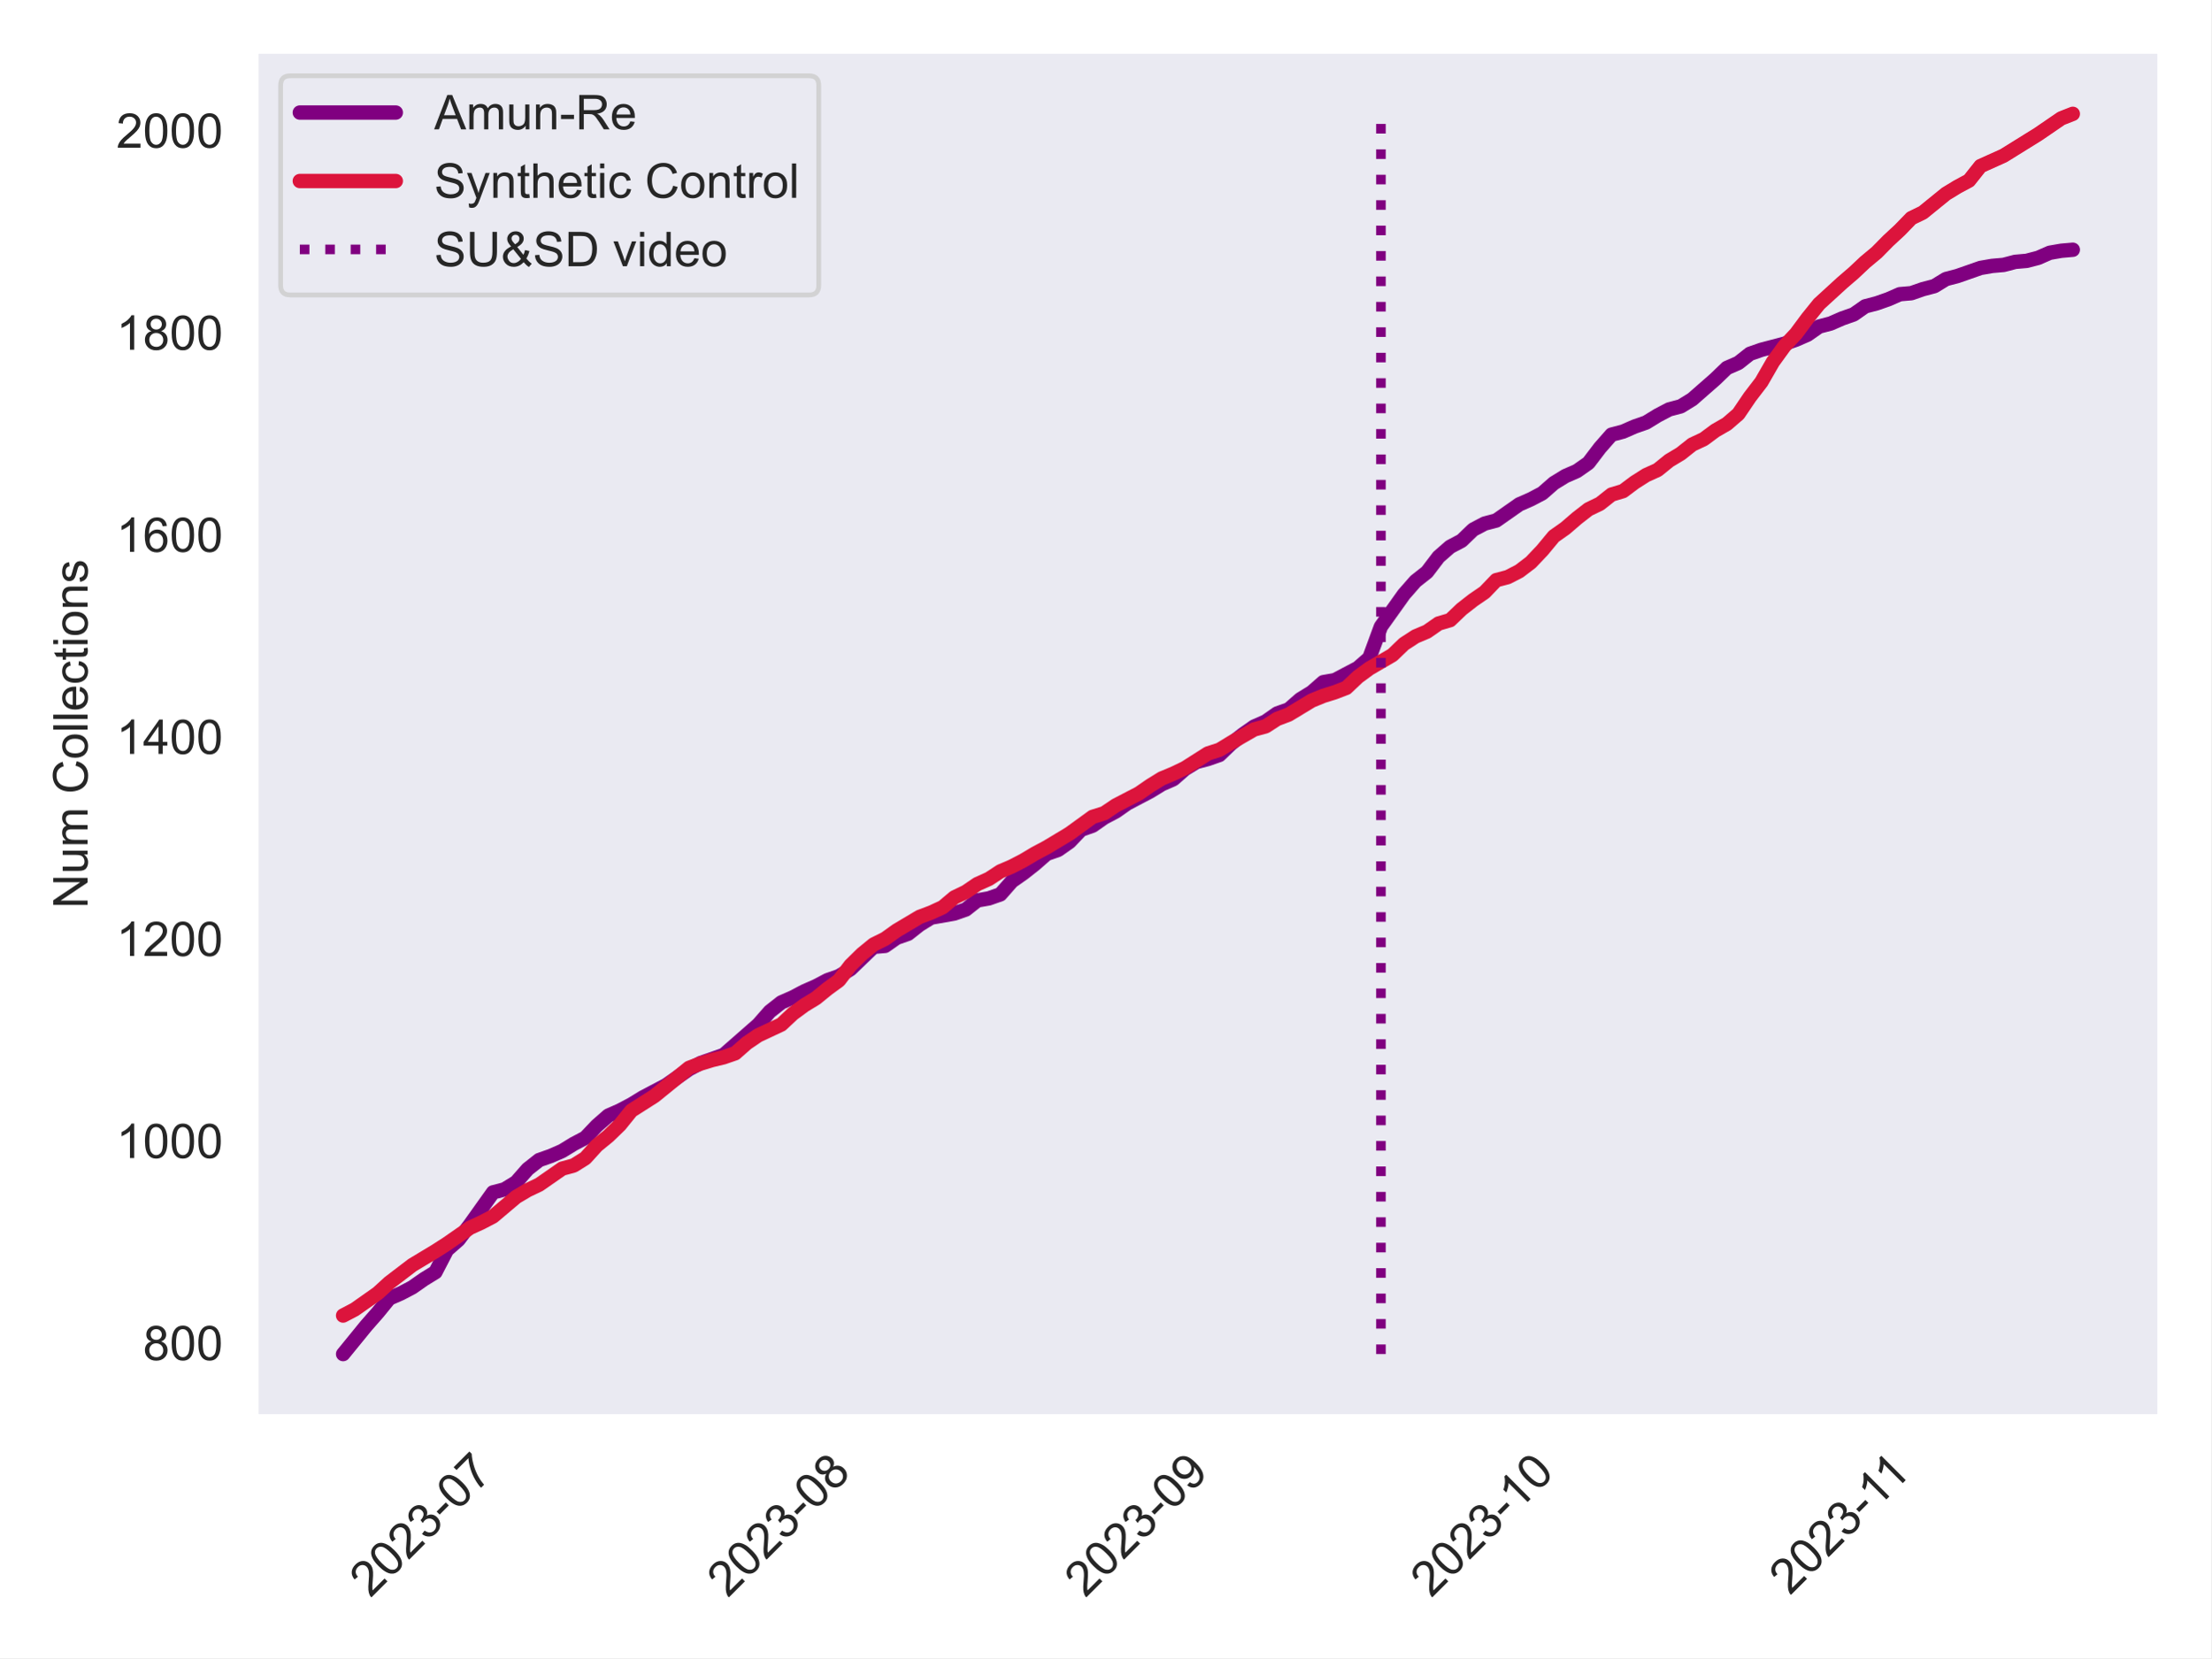
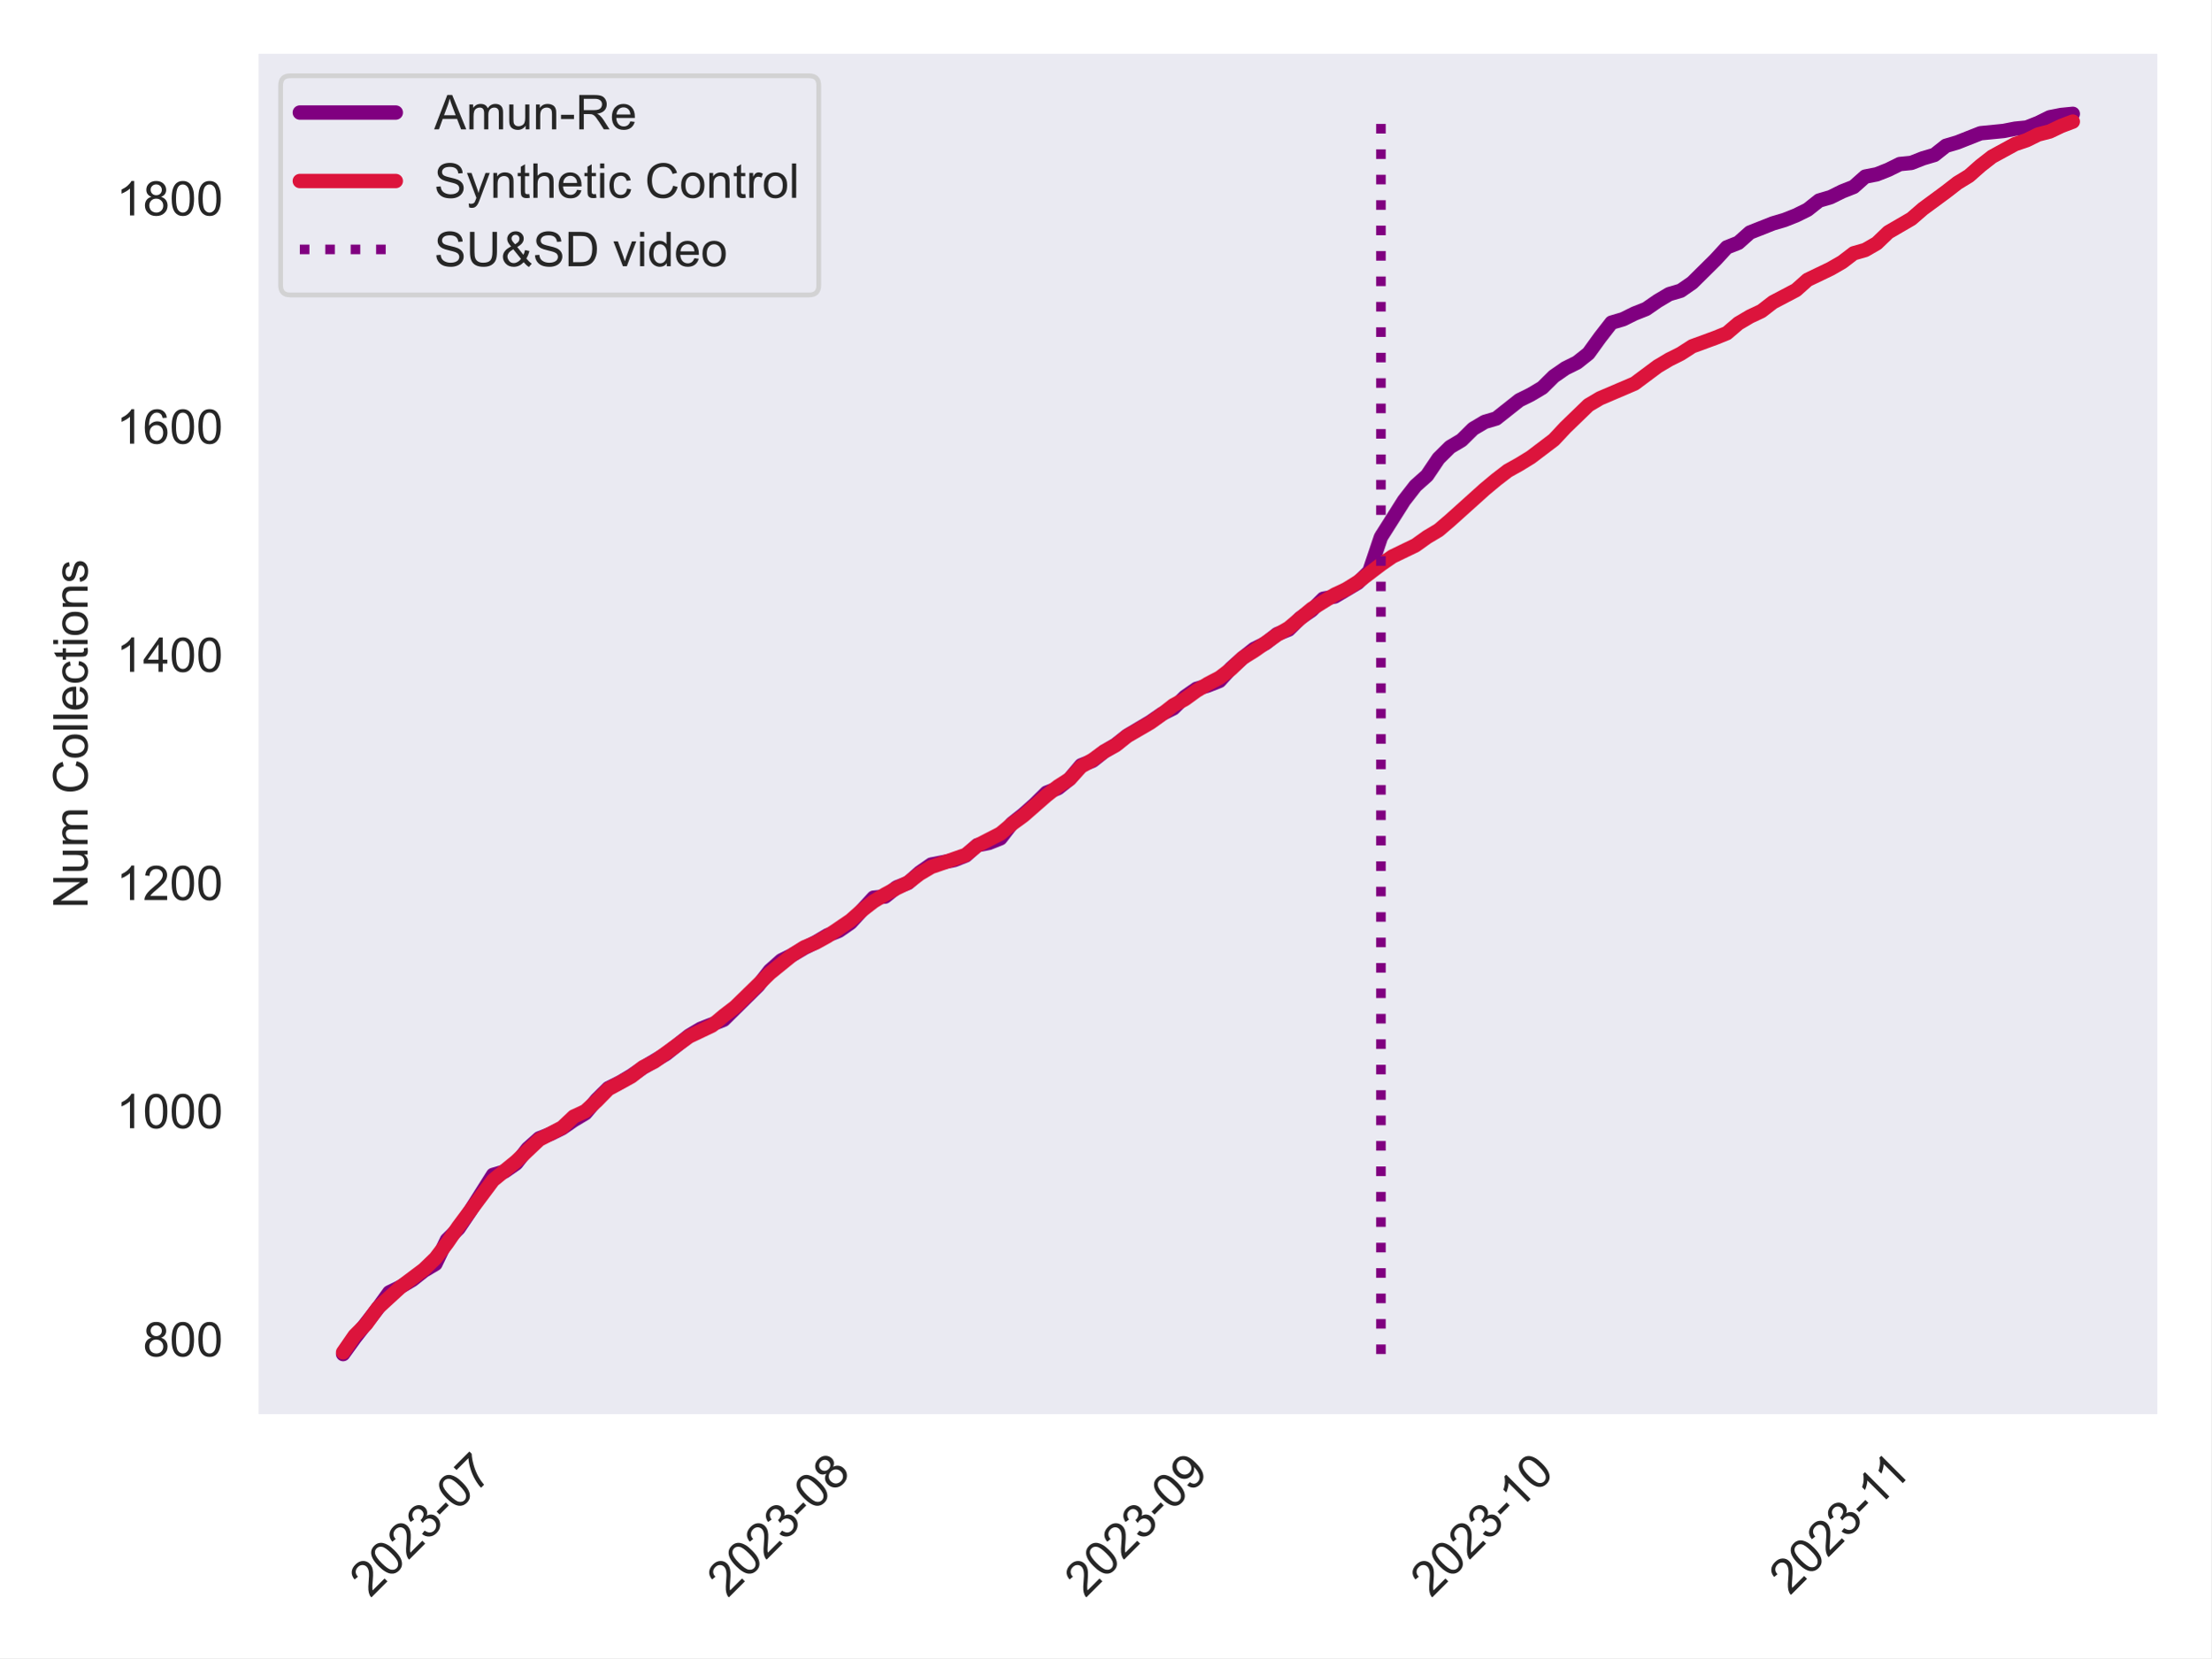
<svg xmlns="http://www.w3.org/2000/svg" xmlns:xlink="http://www.w3.org/1999/xlink" width="460.8pt" height="345.6pt" viewBox="0 0 460.8 345.6" version="1.1">
  <defs>
    <style type="text/css">*{stroke-linejoin: round; stroke-linecap: butt}</style>
  </defs>
  <g id="figure_1">
    <g id="patch_1">
      <path d="M 0 345.6  L 460.8 345.6  L 460.8 0  L 0 0  z " style="fill: #ffffff" />
    </g>
    <g id="axes_1">
      <g id="patch_2">
        <path d="M 53.48 295.153  L 450 295.153  L 450 10.8  L 53.48 10.8  z " style="fill: #eaeaf2" />
      </g>
      <g id="matplotlib.axis_1">
        <g id="xtick_1">
          <g id="text_1">
            <g style="fill: #262626" transform="translate(77.17993 333.1617) rotate(-45) scale(0.1 -0.1)">
              <defs>
                <path id="ArialMT-32" d="M 3222 541  L 3222 0  L 194 0  Q 188 203 259 391  Q 375 700 629 1000  Q 884 1300 1366 1694  Q 2113 2306 2375 2664  Q 2638 3022 2638 3341  Q 2638 3675 2398 3904  Q 2159 4134 1775 4134  Q 1369 4134 1125 3890  Q 881 3647 878 3216  L 300 3275  Q 359 3922 746 4261  Q 1134 4600 1788 4600  Q 2447 4600 2831 4234  Q 3216 3869 3216 3328  Q 3216 3053 3103 2787  Q 2991 2522 2730 2228  Q 2469 1934 1863 1422  Q 1356 997 1212 845  Q 1069 694 975 541  L 3222 541  z " transform="scale(0.015625)" />
                <path id="ArialMT-30" d="M 266 2259  Q 266 3072 433 3567  Q 600 4063 929 4331  Q 1259 4600 1759 4600  Q 2128 4600 2406 4451  Q 2684 4303 2865 4023  Q 3047 3744 3150 3342  Q 3253 2941 3253 2259  Q 3253 1453 3087 958  Q 2922 463 2592 192  Q 2263 -78 1759 -78  Q 1097 -78 719 397  Q 266 969 266 2259  z M 844 2259  Q 844 1131 1108 757  Q 1372 384 1759 384  Q 2147 384 2411 759  Q 2675 1134 2675 2259  Q 2675 3391 2411 3762  Q 2147 4134 1753 4134  Q 1366 4134 1134 3806  Q 844 3388 844 2259  z " transform="scale(0.015625)" />
                <path id="ArialMT-33" d="M 269 1209  L 831 1284  Q 928 806 1161 595  Q 1394 384 1728 384  Q 2125 384 2398 659  Q 2672 934 2672 1341  Q 2672 1728 2419 1979  Q 2166 2231 1775 2231  Q 1616 2231 1378 2169  L 1441 2663  Q 1497 2656 1531 2656  Q 1891 2656 2178 2843  Q 2466 3031 2466 3422  Q 2466 3731 2256 3934  Q 2047 4138 1716 4138  Q 1388 4138 1169 3931  Q 950 3725 888 3313  L 325 3413  Q 428 3978 793 4289  Q 1159 4600 1703 4600  Q 2078 4600 2393 4439  Q 2709 4278 2876 4000  Q 3044 3722 3044 3409  Q 3044 3113 2884 2869  Q 2725 2625 2413 2481  Q 2819 2388 3044 2092  Q 3269 1797 3269 1353  Q 3269 753 2831 336  Q 2394 -81 1725 -81  Q 1122 -81 723 278  Q 325 638 269 1209  z " transform="scale(0.015625)" />
                <path id="ArialMT-2d" d="M 203 1375  L 203 1941  L 1931 1941  L 1931 1375  L 203 1375  z " transform="scale(0.015625)" />
                <path id="ArialMT-37" d="M 303 3981  L 303 4522  L 3269 4522  L 3269 4084  Q 2831 3619 2401 2847  Q 1972 2075 1738 1259  Q 1569 684 1522 0  L 944 0  Q 953 541 1156 1306  Q 1359 2072 1739 2783  Q 2119 3494 2547 3981  L 303 3981  z " transform="scale(0.015625)" />
              </defs>
              <use xlink:href="#ArialMT-32" />
              <use xlink:href="#ArialMT-30" x="55.615" />
              <use xlink:href="#ArialMT-32" x="111.23" />
              <use xlink:href="#ArialMT-33" x="166.846" />
              <use xlink:href="#ArialMT-2d" x="222.461" />
              <use xlink:href="#ArialMT-30" x="255.762" />
              <use xlink:href="#ArialMT-37" x="311.377" />
            </g>
          </g>
        </g>
        <g id="xtick_2">
          <g id="text_2">
            <g style="fill: #262626" transform="translate(151.6776 333.1617) rotate(-45) scale(0.1 -0.1)">
              <defs>
                <path id="ArialMT-38" d="M 1131 2484  Q 781 2613 612 2850  Q 444 3088 444 3419  Q 444 3919 803 4259  Q 1163 4600 1759 4600  Q 2359 4600 2725 4251  Q 3091 3903 3091 3403  Q 3091 3084 2923 2848  Q 2756 2613 2416 2484  Q 2838 2347 3058 2040  Q 3278 1734 3278 1309  Q 3278 722 2862 322  Q 2447 -78 1769 -78  Q 1091 -78 675 323  Q 259 725 259 1325  Q 259 1772 486 2073  Q 713 2375 1131 2484  z M 1019 3438  Q 1019 3113 1228 2906  Q 1438 2700 1772 2700  Q 2097 2700 2305 2904  Q 2513 3109 2513 3406  Q 2513 3716 2298 3927  Q 2084 4138 1766 4138  Q 1444 4138 1231 3931  Q 1019 3725 1019 3438  z M 838 1322  Q 838 1081 952 856  Q 1066 631 1291 507  Q 1516 384 1775 384  Q 2178 384 2440 643  Q 2703 903 2703 1303  Q 2703 1709 2433 1975  Q 2163 2241 1756 2241  Q 1359 2241 1098 1978  Q 838 1716 838 1322  z " transform="scale(0.015625)" />
              </defs>
              <use xlink:href="#ArialMT-32" />
              <use xlink:href="#ArialMT-30" x="55.615" />
              <use xlink:href="#ArialMT-32" x="111.23" />
              <use xlink:href="#ArialMT-33" x="166.846" />
              <use xlink:href="#ArialMT-2d" x="222.461" />
              <use xlink:href="#ArialMT-30" x="255.762" />
              <use xlink:href="#ArialMT-38" x="311.377" />
            </g>
          </g>
        </g>
        <g id="xtick_3">
          <g id="text_3">
            <g style="fill: #262626" transform="translate(226.1753 333.1617) rotate(-45) scale(0.1 -0.1)">
              <defs>
                <path id="ArialMT-39" d="M 350 1059  L 891 1109  Q 959 728 1153 556  Q 1347 384 1650 384  Q 1909 384 2104 503  Q 2300 622 2425 820  Q 2550 1019 2634 1356  Q 2719 1694 2719 2044  Q 2719 2081 2716 2156  Q 2547 1888 2255 1720  Q 1963 1553 1622 1553  Q 1053 1553 659 1965  Q 266 2378 266 3053  Q 266 3750 677 4175  Q 1088 4600 1706 4600  Q 2153 4600 2523 4359  Q 2894 4119 3086 3673  Q 3278 3228 3278 2384  Q 3278 1506 3087 986  Q 2897 466 2520 194  Q 2144 -78 1638 -78  Q 1100 -78 759 220  Q 419 519 350 1059  z M 2653 3081  Q 2653 3566 2395 3850  Q 2138 4134 1775 4134  Q 1400 4134 1122 3828  Q 844 3522 844 3034  Q 844 2597 1108 2323  Q 1372 2050 1759 2050  Q 2150 2050 2401 2323  Q 2653 2597 2653 3081  z " transform="scale(0.015625)" />
              </defs>
              <use xlink:href="#ArialMT-32" />
              <use xlink:href="#ArialMT-30" x="55.615" />
              <use xlink:href="#ArialMT-32" x="111.23" />
              <use xlink:href="#ArialMT-33" x="166.846" />
              <use xlink:href="#ArialMT-2d" x="222.461" />
              <use xlink:href="#ArialMT-30" x="255.762" />
              <use xlink:href="#ArialMT-39" x="311.377" />
            </g>
          </g>
        </g>
        <g id="xtick_4">
          <g id="text_4">
            <g style="fill: #262626" transform="translate(298.2699 333.1617) rotate(-45) scale(0.1 -0.1)">
              <defs>
                <path id="ArialMT-31" d="M 2384 0  L 1822 0  L 1822 3584  Q 1619 3391 1289 3197  Q 959 3003 697 2906  L 697 3450  Q 1169 3672 1522 3987  Q 1875 4303 2022 4600  L 2384 4600  L 2384 0  z " transform="scale(0.015625)" />
              </defs>
              <use xlink:href="#ArialMT-32" />
              <use xlink:href="#ArialMT-30" x="55.615" />
              <use xlink:href="#ArialMT-32" x="111.23" />
              <use xlink:href="#ArialMT-33" x="166.846" />
              <use xlink:href="#ArialMT-2d" x="222.461" />
              <use xlink:href="#ArialMT-31" x="255.762" />
              <use xlink:href="#ArialMT-30" x="311.377" />
            </g>
          </g>
        </g>
        <g id="xtick_5">
          <g id="text_5">
            <g style="fill: #262626" transform="translate(373.0283 332.6402) rotate(-45) scale(0.1 -0.1)">
              <use xlink:href="#ArialMT-32" />
              <use xlink:href="#ArialMT-30" x="55.615" />
              <use xlink:href="#ArialMT-32" x="111.23" />
              <use xlink:href="#ArialMT-33" x="166.846" />
              <use xlink:href="#ArialMT-2d" x="222.461" />
              <use xlink:href="#ArialMT-31" x="255.762" />
              <use xlink:href="#ArialMT-31" x="304.002" />
            </g>
          </g>
        </g>
      </g>
      <g id="matplotlib.axis_2">
        <g id="ytick_1">
          <g id="text_6">
-             <g style="fill: #262626" transform="translate(29.79719 283.4901) scale(0.1 -0.1)">
+             <g style="fill: #262626" transform="translate(29.79719 282.7151) scale(0.1 -0.1)">
              <use xlink:href="#ArialMT-38" />
              <use xlink:href="#ArialMT-30" x="55.615" />
              <use xlink:href="#ArialMT-30" x="111.23" />
            </g>
          </g>
        </g>
        <g id="ytick_2">
          <g id="text_7">
-             <g style="fill: #262626" transform="translate(24.23625 241.3715) scale(0.1 -0.1)">
+             <g style="fill: #262626" transform="translate(24.23625 235.1525) scale(0.1 -0.1)">
              <use xlink:href="#ArialMT-31" />
              <use xlink:href="#ArialMT-30" x="55.615" />
              <use xlink:href="#ArialMT-30" x="111.23" />
              <use xlink:href="#ArialMT-30" x="166.846" />
            </g>
          </g>
        </g>
        <g id="ytick_3">
          <g id="text_8">
-             <g style="fill: #262626" transform="translate(24.23625 199.2529) scale(0.1 -0.1)">
+             <g style="fill: #262626" transform="translate(24.23625 187.5899) scale(0.1 -0.1)">
              <use xlink:href="#ArialMT-31" />
              <use xlink:href="#ArialMT-32" x="55.615" />
              <use xlink:href="#ArialMT-30" x="111.23" />
              <use xlink:href="#ArialMT-30" x="166.846" />
            </g>
          </g>
        </g>
        <g id="ytick_4">
          <g id="text_9">
-             <g style="fill: #262626" transform="translate(24.23625 157.1343) scale(0.1 -0.1)">
+             <g style="fill: #262626" transform="translate(24.23625 140.0274) scale(0.1 -0.1)">
              <defs>
                <path id="ArialMT-34" d="M 2069 0  L 2069 1097  L 81 1097  L 81 1613  L 2172 4581  L 2631 4581  L 2631 1613  L 3250 1613  L 3250 1097  L 2631 1097  L 2631 0  L 2069 0  z M 2069 1613  L 2069 3678  L 634 1613  L 2069 1613  z " transform="scale(0.015625)" />
              </defs>
              <use xlink:href="#ArialMT-31" />
              <use xlink:href="#ArialMT-34" x="55.615" />
              <use xlink:href="#ArialMT-30" x="111.23" />
              <use xlink:href="#ArialMT-30" x="166.846" />
            </g>
          </g>
        </g>
        <g id="ytick_5">
          <g id="text_10">
-             <g style="fill: #262626" transform="translate(24.23625 115.0156) scale(0.1 -0.1)">
+             <g style="fill: #262626" transform="translate(24.23625 92.46477) scale(0.1 -0.1)">
              <defs>
                <path id="ArialMT-36" d="M 3184 3459  L 2625 3416  Q 2550 3747 2413 3897  Q 2184 4138 1850 4138  Q 1581 4138 1378 3988  Q 1113 3794 959 3422  Q 806 3050 800 2363  Q 1003 2672 1297 2822  Q 1591 2972 1913 2972  Q 2475 2972 2870 2558  Q 3266 2144 3266 1488  Q 3266 1056 3080 686  Q 2894 316 2569 119  Q 2244 -78 1831 -78  Q 1128 -78 684 439  Q 241 956 241 2144  Q 241 3472 731 4075  Q 1159 4600 1884 4600  Q 2425 4600 2770 4297  Q 3116 3994 3184 3459  z M 888 1484  Q 888 1194 1011 928  Q 1134 663 1356 523  Q 1578 384 1822 384  Q 2178 384 2434 671  Q 2691 959 2691 1453  Q 2691 1928 2437 2201  Q 2184 2475 1800 2475  Q 1419 2475 1153 2201  Q 888 1928 888 1484  z " transform="scale(0.015625)" />
              </defs>
              <use xlink:href="#ArialMT-31" />
              <use xlink:href="#ArialMT-36" x="55.615" />
              <use xlink:href="#ArialMT-30" x="111.23" />
              <use xlink:href="#ArialMT-30" x="166.846" />
            </g>
          </g>
        </g>
        <g id="ytick_6">
          <g id="text_11">
-             <g style="fill: #262626" transform="translate(24.23625 72.89702) scale(0.1 -0.1)">
+             <g style="fill: #262626" transform="translate(24.23625 44.90219) scale(0.1 -0.1)">
              <use xlink:href="#ArialMT-31" />
              <use xlink:href="#ArialMT-38" x="55.615" />
              <use xlink:href="#ArialMT-30" x="111.23" />
              <use xlink:href="#ArialMT-30" x="166.846" />
            </g>
          </g>
        </g>
-         <g id="ytick_7">
-           <g id="text_12">
-             <g style="fill: #262626" transform="translate(24.23625 30.77839) scale(0.1 -0.1)">
-               <use xlink:href="#ArialMT-32" />
-               <use xlink:href="#ArialMT-30" x="55.615" />
-               <use xlink:href="#ArialMT-30" x="111.23" />
-               <use xlink:href="#ArialMT-30" x="166.846" />
-             </g>
-           </g>
-         </g>
-         <g id="text_13">
+         <g id="text_12">
          <g style="fill: #262626" transform="translate(18.24875 189.3764) rotate(-90) scale(0.1 -0.1)">
            <defs>
              <path id="ArialMT-4e" d="M 488 0  L 488 4581  L 1109 4581  L 3516 984  L 3516 4581  L 4097 4581  L 4097 0  L 3475 0  L 1069 3600  L 1069 0  L 488 0  z " transform="scale(0.015625)" />
              <path id="ArialMT-75" d="M 2597 0  L 2597 488  Q 2209 -75 1544 -75  Q 1250 -75 995 37  Q 741 150 617 320  Q 494 491 444 738  Q 409 903 409 1263  L 409 3319  L 972 3319  L 972 1478  Q 972 1038 1006 884  Q 1059 663 1231 536  Q 1403 409 1656 409  Q 1909 409 2131 539  Q 2353 669 2445 892  Q 2538 1116 2538 1541  L 2538 3319  L 3100 3319  L 3100 0  L 2597 0  z " transform="scale(0.015625)" />
              <path id="ArialMT-6d" d="M 422 0  L 422 3319  L 925 3319  L 925 2853  Q 1081 3097 1340 3245  Q 1600 3394 1931 3394  Q 2300 3394 2536 3241  Q 2772 3088 2869 2813  Q 3263 3394 3894 3394  Q 4388 3394 4653 3120  Q 4919 2847 4919 2278  L 4919 0  L 4359 0  L 4359 2091  Q 4359 2428 4304 2576  Q 4250 2725 4106 2815  Q 3963 2906 3769 2906  Q 3419 2906 3187 2673  Q 2956 2441 2956 1928  L 2956 0  L 2394 0  L 2394 2156  Q 2394 2531 2256 2718  Q 2119 2906 1806 2906  Q 1569 2906 1367 2781  Q 1166 2656 1075 2415  Q 984 2175 984 1722  L 984 0  L 422 0  z " transform="scale(0.015625)" />
              <path id="ArialMT-20" transform="scale(0.015625)" />
              <path id="ArialMT-43" d="M 3763 1606  L 4369 1453  Q 4178 706 3683 314  Q 3188 -78 2472 -78  Q 1731 -78 1267 223  Q 803 525 561 1097  Q 319 1669 319 2325  Q 319 3041 592 3573  Q 866 4106 1370 4382  Q 1875 4659 2481 4659  Q 3169 4659 3637 4309  Q 4106 3959 4291 3325  L 3694 3184  Q 3534 3684 3231 3912  Q 2928 4141 2469 4141  Q 1941 4141 1586 3887  Q 1231 3634 1087 3207  Q 944 2781 944 2328  Q 944 1744 1114 1308  Q 1284 872 1643 656  Q 2003 441 2422 441  Q 2931 441 3284 734  Q 3638 1028 3763 1606  z " transform="scale(0.015625)" />
              <path id="ArialMT-6f" d="M 213 1659  Q 213 2581 725 3025  Q 1153 3394 1769 3394  Q 2453 3394 2887 2945  Q 3322 2497 3322 1706  Q 3322 1066 3130 698  Q 2938 331 2570 128  Q 2203 -75 1769 -75  Q 1072 -75 642 372  Q 213 819 213 1659  z M 791 1659  Q 791 1022 1069 705  Q 1347 388 1769 388  Q 2188 388 2466 706  Q 2744 1025 2744 1678  Q 2744 2294 2464 2611  Q 2184 2928 1769 2928  Q 1347 2928 1069 2612  Q 791 2297 791 1659  z " transform="scale(0.015625)" />
              <path id="ArialMT-6c" d="M 409 0  L 409 4581  L 972 4581  L 972 0  L 409 0  z " transform="scale(0.015625)" />
              <path id="ArialMT-65" d="M 2694 1069  L 3275 997  Q 3138 488 2766 206  Q 2394 -75 1816 -75  Q 1088 -75 661 373  Q 234 822 234 1631  Q 234 2469 665 2931  Q 1097 3394 1784 3394  Q 2450 3394 2872 2941  Q 3294 2488 3294 1666  Q 3294 1616 3291 1516  L 816 1516  Q 847 969 1125 678  Q 1403 388 1819 388  Q 2128 388 2347 550  Q 2566 713 2694 1069  z M 847 1978  L 2700 1978  Q 2663 2397 2488 2606  Q 2219 2931 1791 2931  Q 1403 2931 1139 2672  Q 875 2413 847 1978  z " transform="scale(0.015625)" />
              <path id="ArialMT-63" d="M 2588 1216  L 3141 1144  Q 3050 572 2676 248  Q 2303 -75 1759 -75  Q 1078 -75 664 370  Q 250 816 250 1647  Q 250 2184 428 2587  Q 606 2991 970 3192  Q 1334 3394 1763 3394  Q 2303 3394 2647 3120  Q 2991 2847 3088 2344  L 2541 2259  Q 2463 2594 2264 2762  Q 2066 2931 1784 2931  Q 1359 2931 1093 2626  Q 828 2322 828 1663  Q 828 994 1084 691  Q 1341 388 1753 388  Q 2084 388 2306 591  Q 2528 794 2588 1216  z " transform="scale(0.015625)" />
              <path id="ArialMT-74" d="M 1650 503  L 1731 6  Q 1494 -44 1306 -44  Q 1000 -44 831 53  Q 663 150 594 308  Q 525 466 525 972  L 525 2881  L 113 2881  L 113 3319  L 525 3319  L 525 4141  L 1084 4478  L 1084 3319  L 1650 3319  L 1650 2881  L 1084 2881  L 1084 941  Q 1084 700 1114 631  Q 1144 563 1211 522  Q 1278 481 1403 481  Q 1497 481 1650 503  z " transform="scale(0.015625)" />
              <path id="ArialMT-69" d="M 425 3934  L 425 4581  L 988 4581  L 988 3934  L 425 3934  z M 425 0  L 425 3319  L 988 3319  L 988 0  L 425 0  z " transform="scale(0.015625)" />
              <path id="ArialMT-6e" d="M 422 0  L 422 3319  L 928 3319  L 928 2847  Q 1294 3394 1984 3394  Q 2284 3394 2536 3286  Q 2788 3178 2913 3003  Q 3038 2828 3088 2588  Q 3119 2431 3119 2041  L 3119 0  L 2556 0  L 2556 2019  Q 2556 2363 2490 2533  Q 2425 2703 2258 2804  Q 2091 2906 1866 2906  Q 1506 2906 1245 2678  Q 984 2450 984 1813  L 984 0  L 422 0  z " transform="scale(0.015625)" />
              <path id="ArialMT-73" d="M 197 991  L 753 1078  Q 800 744 1014 566  Q 1228 388 1613 388  Q 2000 388 2187 545  Q 2375 703 2375 916  Q 2375 1106 2209 1216  Q 2094 1291 1634 1406  Q 1016 1563 777 1677  Q 538 1791 414 1992  Q 291 2194 291 2438  Q 291 2659 392 2848  Q 494 3038 669 3163  Q 800 3259 1026 3326  Q 1253 3394 1513 3394  Q 1903 3394 2198 3281  Q 2494 3169 2634 2976  Q 2775 2784 2828 2463  L 2278 2388  Q 2241 2644 2061 2787  Q 1881 2931 1553 2931  Q 1166 2931 1000 2803  Q 834 2675 834 2503  Q 834 2394 903 2306  Q 972 2216 1119 2156  Q 1203 2125 1616 2013  Q 2213 1853 2448 1751  Q 2684 1650 2818 1456  Q 2953 1263 2953 975  Q 2953 694 2789 445  Q 2625 197 2315 61  Q 2006 -75 1616 -75  Q 969 -75 630 194  Q 291 463 197 991  z " transform="scale(0.015625)" />
            </defs>
            <use xlink:href="#ArialMT-4e" />
            <use xlink:href="#ArialMT-75" x="72.217" />
            <use xlink:href="#ArialMT-6d" x="127.832" />
            <use xlink:href="#ArialMT-20" x="211.133" />
            <use xlink:href="#ArialMT-43" x="238.916" />
            <use xlink:href="#ArialMT-6f" x="311.133" />
            <use xlink:href="#ArialMT-6c" x="366.748" />
            <use xlink:href="#ArialMT-6c" x="388.965" />
            <use xlink:href="#ArialMT-65" x="411.182" />
            <use xlink:href="#ArialMT-63" x="466.797" />
            <use xlink:href="#ArialMT-74" x="516.797" />
            <use xlink:href="#ArialMT-69" x="544.58" />
            <use xlink:href="#ArialMT-6f" x="566.797" />
            <use xlink:href="#ArialMT-6e" x="622.412" />
            <use xlink:href="#ArialMT-73" x="678.027" />
          </g>
        </g>
      </g>
      <g id="PolyCollection_1" />
      <g id="PolyCollection_2" />
      <g id="line2d_1">
-         <path d="M 71.504 282.228  L 76.31 276.331  L 78.713 273.593  L 81.116 270.645  L 83.519 269.592  L 85.923 268.329  L 88.326 266.644  L 90.729 265.17  L 93.132 260.537  L 95.535 258.431  L 97.938 255.272  L 102.745 248.533  L 105.148 247.901  L 107.551 246.427  L 109.954 243.689  L 112.357 241.794  L 114.76 240.951  L 117.164 239.899  L 119.567 238.424  L 121.97 237.161  L 124.373 234.634  L 126.776 232.528  L 129.179 231.475  L 131.582 230.211  L 133.986 228.737  L 138.792 226.21  L 143.598 222.84  L 146.001 221.577  L 150.808 219.892  L 158.017 213.574  L 160.42 210.837  L 162.823 208.941  L 165.227 207.888  L 167.63 206.625  L 170.033 205.572  L 172.436 204.308  L 174.839 203.466  L 177.242 201.992  L 182.049 197.359  L 184.452 197.148  L 186.855 195.463  L 189.258 194.621  L 191.661 192.726  L 194.064 191.252  L 198.871 190.409  L 201.274 189.567  L 203.677 187.671  L 206.08 187.25  L 208.483 186.408  L 210.886 183.67  L 213.29 181.985  L 215.693 180.09  L 218.096 177.984  L 220.499 177.142  L 222.902 175.457  L 225.305 172.93  L 227.708 172.088  L 230.112 170.403  L 232.515 169.139  L 234.918 167.455  L 239.724 164.927  L 242.127 163.453  L 244.531 162.4  L 246.934 160.294  L 249.337 158.82  L 251.74 158.188  L 254.143 157.346  L 256.546 155.03  L 258.949 153.134  L 261.353 151.449  L 263.756 150.396  L 266.159 148.712  L 268.562 147.869  L 270.965 145.763  L 273.368 144.289  L 275.772 142.183  L 278.175 141.762  L 282.981 139.235  L 285.384 137.129  L 287.787 130.601  L 292.594 123.862  L 294.997 121.124  L 297.4 119.229  L 299.803 116.07  L 302.206 113.964  L 304.609 112.7  L 307.012 110.384  L 309.416 109.12  L 311.819 108.488  L 316.625 105.119  L 319.028 104.066  L 321.431 102.802  L 323.835 100.696  L 326.238 99.222  L 328.641 98.169  L 331.044 96.485  L 333.447 93.326  L 335.85 90.588  L 338.253 89.956  L 340.657 88.903  L 343.06 88.061  L 345.463 86.587  L 347.866 85.323  L 350.269 84.691  L 352.672 83.217  L 357.479 79.005  L 359.882 76.689  L 362.285 75.636  L 364.688 73.741  L 367.091 72.898  L 371.898 71.635  L 374.301 70.792  L 376.704 69.739  L 379.107 68.055  L 381.51 67.423  L 383.913 66.37  L 386.316 65.527  L 388.72 63.843  L 391.123 63.211  L 393.526 62.369  L 395.929 61.316  L 398.332 61.105  L 400.735 60.263  L 403.139 59.631  L 405.542 58.157  L 407.945 57.525  L 412.751 55.84  L 415.154 55.419  L 417.557 55.208  L 419.961 54.577  L 422.364 54.366  L 424.767 53.734  L 427.17 52.681  L 429.573 52.26  L 431.976 52.049  L 431.976 52.049  " clip-path="url(#pb884f761bd)" style="fill: none; stroke: #800080; stroke-width: 3; stroke-linecap: round" />
+         <path d="M 71.504 282.228  L 73.907 278.898  L 78.713 272.715  L 81.116 269.386  L 83.519 268.197  L 85.923 266.77  L 88.326 264.867  L 90.729 263.441  L 93.132 258.446  L 95.535 256.068  L 97.938 252.501  L 102.745 244.891  L 105.148 244.178  L 107.551 242.513  L 109.954 239.421  L 112.357 237.281  L 114.76 236.33  L 117.164 235.141  L 119.567 233.476  L 121.97 232.049  L 124.373 229.195  L 126.776 226.817  L 129.179 225.628  L 131.582 224.201  L 133.986 222.537  L 138.792 219.683  L 143.598 215.878  L 146.001 214.451  L 150.808 212.549  L 158.017 205.414  L 160.42 202.323  L 162.823 200.182  L 165.227 198.993  L 167.63 197.566  L 170.033 196.377  L 172.436 194.95  L 174.839 193.999  L 177.242 192.334  L 182.049 187.103  L 184.452 186.865  L 186.855 184.962  L 189.258 184.011  L 191.661 181.871  L 194.064 180.206  L 198.871 179.255  L 201.274 178.304  L 203.677 176.163  L 206.08 175.688  L 208.483 174.736  L 210.886 171.645  L 213.29 169.742  L 215.693 167.602  L 218.096 165.224  L 220.499 164.273  L 222.902 162.37  L 225.305 159.516  L 227.708 158.565  L 230.112 156.663  L 232.515 155.236  L 234.918 153.333  L 239.724 150.479  L 242.127 148.815  L 244.531 147.626  L 246.934 145.248  L 249.337 143.583  L 251.74 142.869  L 254.143 141.918  L 256.546 139.302  L 258.949 137.162  L 261.353 135.259  L 263.756 134.07  L 266.159 132.168  L 268.562 131.217  L 270.965 128.838  L 273.368 127.174  L 275.772 124.796  L 278.175 124.32  L 282.981 121.466  L 285.384 119.088  L 287.787 111.954  L 292.594 104.344  L 294.997 101.252  L 297.4 99.112  L 299.803 95.545  L 302.206 93.166  L 304.609 91.74  L 307.012 89.361  L 309.416 87.935  L 311.819 87.221  L 316.625 83.416  L 319.028 82.227  L 321.431 80.8  L 323.835 78.422  L 326.238 76.757  L 328.641 75.568  L 331.044 73.666  L 333.447 70.336  L 335.85 67.245  L 338.253 66.531  L 340.657 65.342  L 343.06 64.391  L 345.463 62.726  L 347.866 61.3  L 350.269 60.586  L 352.672 58.921  L 357.479 54.165  L 359.882 51.549  L 362.285 50.598  L 364.688 48.458  L 369.494 46.555  L 371.898 45.842  L 374.301 44.89  L 376.704 43.701  L 379.107 41.799  L 381.51 41.085  L 383.913 39.896  L 386.316 38.945  L 388.72 36.805  L 391.123 36.329  L 393.526 35.378  L 395.929 34.189  L 398.332 33.951  L 400.735 33  L 403.139 32.286  L 405.542 30.384  L 407.945 29.67  L 412.751 27.768  L 417.557 27.292  L 419.961 26.817  L 422.364 26.579  L 424.767 25.628  L 427.17 24.439  L 429.573 23.963  L 431.976 23.725  L 431.976 23.725  " clip-path="url(#p9adbb56e71)" style="fill: none; stroke: #800080; stroke-width: 3; stroke-linecap: round" />
      </g>
      <g id="line2d_2">
-         <path d="M 71.504 274.2  L 73.907 272.941  L 78.713 269.557  L 81.116 267.361  L 85.923 263.69  L 90.729 260.797  L 93.132 259.253  L 97.938 255.908  L 100.341 254.805  L 102.745 253.552  L 107.551 249.49  L 109.954 248.061  L 112.357 246.919  L 117.164 243.579  L 119.567 242.919  L 121.97 241.414  L 124.373 238.764  L 126.776 236.804  L 129.179 234.473  L 131.582 231.499  L 136.389 228.437  L 143.598 222.58  L 146.001 221.679  L 148.404 220.947  L 150.808 220.37  L 153.211 219.536  L 155.614 217.421  L 158.017 215.79  L 162.823 213.54  L 165.227 211.291  L 167.63 209.522  L 170.033 208.06  L 172.436 206.102  L 174.839 204.345  L 177.242 201.207  L 179.645 198.844  L 182.049 196.874  L 184.452 195.68  L 186.855 193.961  L 191.661 191.103  L 194.064 190.201  L 196.468 189.095  L 198.871 187.064  L 201.274 185.903  L 203.677 184.272  L 206.08 183.194  L 208.483 181.622  L 210.886 180.592  L 213.29 179.344  L 215.693 177.911  L 218.096 176.635  L 222.902 173.745  L 227.708 170.258  L 230.112 169.505  L 232.515 167.886  L 237.321 165.392  L 239.724 163.732  L 242.127 162.25  L 244.531 161.254  L 246.934 160.103  L 251.74 157.047  L 254.143 156.275  L 256.546 154.806  L 261.353 152.042  L 263.756 151.39  L 266.159 149.842  L 268.562 148.932  L 273.368 146.023  L 275.772 145.04  L 278.175 144.287  L 280.578 143.37  L 282.981 141.095  L 285.384 139.324  L 290.19 136.528  L 292.594 134.212  L 294.997 132.652  L 297.4 131.636  L 299.803 129.961  L 302.206 129.253  L 304.609 126.958  L 307.012 125.079  L 309.416 123.43  L 311.819 120.918  L 314.222 120.284  L 316.625 119.047  L 319.028 117.219  L 321.431 114.683  L 323.835 111.779  L 326.238 110.085  L 328.641 108.012  L 331.044 106.145  L 333.447 104.982  L 335.85 103.079  L 338.253 102.356  L 340.657 100.553  L 343.06 99.026  L 345.463 97.937  L 347.866 95.994  L 350.269 94.552  L 352.672 92.645  L 355.076 91.517  L 357.479 89.738  L 359.882 88.354  L 362.285 86.285  L 364.688 82.736  L 367.091 79.601  L 369.494 75.422  L 371.898 72.11  L 374.301 69.549  L 376.704 66.312  L 379.107 63.335  L 383.913 58.937  L 386.316 56.871  L 388.72 54.61  L 391.123 52.61  L 393.526 50.169  L 395.929 47.945  L 398.332 45.464  L 400.735 44.296  L 405.542 40.389  L 407.945 38.925  L 410.348 37.634  L 412.751 34.609  L 417.557 32.443  L 424.767 27.964  L 429.573 24.674  L 431.976 23.725  L 431.976 23.725  " clip-path="url(#pb884f761bd)" style="fill: none; stroke: #dc143c; stroke-width: 3; stroke-linecap: round" />
+         <path d="M 71.504 281.862  L 73.907 278.38  L 76.31 275.97  L 78.713 272.635  L 83.519 268.226  L 88.326 264.613  L 90.729 262.292  L 93.132 259.155  L 95.535 255.658  L 102.745 246.002  L 107.551 242.086  L 112.357 237.537  L 117.164 235.005  L 119.567 232.731  L 121.97 231.621  L 124.373 229.443  L 126.776 226.991  L 131.582 224.358  L 133.986 222.46  L 136.389 221.254  L 143.598 216.036  L 148.404 213.752  L 150.808 211.73  L 153.211 209.882  L 160.42 202.86  L 165.227 198.955  L 167.63 197.451  L 170.033 196.451  L 172.436 195.13  L 177.242 191.863  L 179.645 189.74  L 182.049 187.882  L 184.452 186.43  L 186.855 185.12  L 189.258 183.945  L 191.661 182.117  L 194.064 180.698  L 201.274 178.193  L 203.677 176.23  L 208.483 173.761  L 210.886 171.753  L 213.29 170.002  L 218.096 165.796  L 220.499 163.903  L 222.902 162.387  L 225.305 159.755  L 227.708 158.382  L 230.112 156.627  L 232.515 155.324  L 234.918 153.405  L 239.724 150.622  L 242.127 148.895  L 244.531 147.004  L 246.934 145.726  L 249.337 143.985  L 251.74 142.519  L 254.143 141.267  L 256.546 139.455  L 258.949 137.14  L 261.353 135.657  L 266.159 132.302  L 268.562 130.911  L 273.368 126.9  L 278.175 123.933  L 280.578 122.809  L 282.981 121.309  L 287.787 117.651  L 290.19 115.986  L 294.997 113.662  L 297.4 111.941  L 299.803 110.512  L 302.206 108.459  L 309.416 101.973  L 311.819 99.97  L 314.222 98.119  L 316.625 96.776  L 319.028 95.304  L 323.835 91.658  L 326.238 89.089  L 331.044 84.436  L 333.447 83.017  L 340.657 79.936  L 345.463 76.356  L 347.866 74.926  L 350.269 73.723  L 352.672 72.174  L 357.479 70.411  L 359.882 69.44  L 362.285 67.393  L 364.688 65.972  L 367.091 64.84  L 369.494 62.985  L 374.301 60.458  L 376.704 58.317  L 381.51 56.009  L 383.913 54.623  L 386.316 52.789  L 388.72 52.095  L 391.123 50.71  L 393.526 48.402  L 398.332 45.607  L 400.735 43.526  L 405.542 39.984  L 407.945 38.118  L 410.348 36.651  L 412.751 34.529  L 415.154 32.652  L 419.961 30.026  L 422.364 29.212  L 424.767 28.026  L 427.17 27.403  L 429.573 26.258  L 431.976 25.343  L 431.976 25.343  " clip-path="url(#p9adbb56e71)" style="fill: none; stroke: #dc143c; stroke-width: 3; stroke-linecap: round" />
      </g>
      <g id="LineCollection_1">
-         <path d="M 287.787 282.228  L 287.787 23.725  " clip-path="url(#pb884f761bd)" style="fill: none; stroke-dasharray: 2,3.3; stroke-dashoffset: 0; stroke: #800080; stroke-width: 2" />
+         <path d="M 287.787 282.228  L 287.787 23.725  " clip-path="url(#p9adbb56e71)" style="fill: none; stroke-dasharray: 2,3.3; stroke-dashoffset: 0; stroke: #800080; stroke-width: 2" />
      </g>
      <g id="patch_3">
        <path d="M 53.48 295.153  L 53.48 10.8  " style="fill: none; stroke: #ffffff; stroke-width: 0.8; stroke-linejoin: miter; stroke-linecap: square" />
      </g>
      <g id="patch_4">
        <path d="M 450 295.153  L 450 10.8  " style="fill: none; stroke: #ffffff; stroke-width: 0.8; stroke-linejoin: miter; stroke-linecap: square" />
      </g>
      <g id="patch_5">
        <path d="M 53.48 295.153  L 450 295.153  " style="fill: none; stroke: #ffffff; stroke-width: 0.8; stroke-linejoin: miter; stroke-linecap: square" />
      </g>
      <g id="patch_6">
        <path d="M 53.48 10.8  L 450 10.8  " style="fill: none; stroke: #ffffff; stroke-width: 0.8; stroke-linejoin: miter; stroke-linecap: square" />
      </g>
      <g id="legend_1">
        <g id="patch_7">
          <path d="M 60.48 61.475  L 168.624 61.475  Q 170.624 61.475 170.624 59.475  L 170.624 17.8  Q 170.624 15.8 168.624 15.8  L 60.48 15.8  Q 58.48 15.8 58.48 17.8  L 58.48 59.475  Q 58.48 61.475 60.48 61.475  z " style="fill: #eaeaf2; opacity: 0.8; stroke: #cccccc; stroke-linejoin: miter" />
        </g>
        <g id="line2d_3">
          <path d="M 62.48 23.458  L 72.48 23.458  L 82.48 23.458  " style="fill: none; stroke: #800080; stroke-width: 3; stroke-linecap: round" />
        </g>
-         <g id="text_14">
+         <g id="text_13">
          <g style="fill: #262626" transform="translate(90.48 26.95781) scale(0.1 -0.1)">
            <defs>
              <path id="ArialMT-41" d="M -9 0  L 1750 4581  L 2403 4581  L 4278 0  L 3588 0  L 3053 1388  L 1138 1388  L 634 0  L -9 0  z M 1313 1881  L 2866 1881  L 2388 3150  Q 2169 3728 2063 4100  Q 1975 3659 1816 3225  L 1313 1881  z " transform="scale(0.015625)" />
              <path id="ArialMT-52" d="M 503 0  L 503 4581  L 2534 4581  Q 3147 4581 3465 4457  Q 3784 4334 3975 4021  Q 4166 3709 4166 3331  Q 4166 2844 3850 2509  Q 3534 2175 2875 2084  Q 3116 1969 3241 1856  Q 3506 1613 3744 1247  L 4541 0  L 3778 0  L 3172 953  Q 2906 1366 2734 1584  Q 2563 1803 2427 1890  Q 2291 1978 2150 2013  Q 2047 2034 1813 2034  L 1109 2034  L 1109 0  L 503 0  z M 1109 2559  L 2413 2559  Q 2828 2559 3062 2645  Q 3297 2731 3419 2920  Q 3541 3109 3541 3331  Q 3541 3656 3305 3865  Q 3069 4075 2559 4075  L 1109 4075  L 1109 2559  z " transform="scale(0.015625)" />
            </defs>
            <use xlink:href="#ArialMT-41" />
            <use xlink:href="#ArialMT-6d" x="66.699" />
            <use xlink:href="#ArialMT-75" x="150" />
            <use xlink:href="#ArialMT-6e" x="205.615" />
            <use xlink:href="#ArialMT-2d" x="261.23" />
            <use xlink:href="#ArialMT-52" x="294.531" />
            <use xlink:href="#ArialMT-65" x="366.748" />
          </g>
        </g>
        <g id="line2d_4">
          <path d="M 62.48 37.725  L 72.48 37.725  L 82.48 37.725  " style="fill: none; stroke: #dc143c; stroke-width: 3; stroke-linecap: round" />
        </g>
-         <g id="text_15">
+         <g id="text_14">
          <g style="fill: #262626" transform="translate(90.48 41.225) scale(0.1 -0.1)">
            <defs>
              <path id="ArialMT-53" d="M 288 1472  L 859 1522  Q 900 1178 1048 958  Q 1197 738 1509 602  Q 1822 466 2213 466  Q 2559 466 2825 569  Q 3091 672 3220 851  Q 3350 1031 3350 1244  Q 3350 1459 3225 1620  Q 3100 1781 2813 1891  Q 2628 1963 1997 2114  Q 1366 2266 1113 2400  Q 784 2572 623 2826  Q 463 3081 463 3397  Q 463 3744 659 4045  Q 856 4347 1234 4503  Q 1613 4659 2075 4659  Q 2584 4659 2973 4495  Q 3363 4331 3572 4012  Q 3781 3694 3797 3291  L 3216 3247  Q 3169 3681 2898 3903  Q 2628 4125 2100 4125  Q 1550 4125 1298 3923  Q 1047 3722 1047 3438  Q 1047 3191 1225 3031  Q 1400 2872 2139 2705  Q 2878 2538 3153 2413  Q 3553 2228 3743 1945  Q 3934 1663 3934 1294  Q 3934 928 3725 604  Q 3516 281 3123 101  Q 2731 -78 2241 -78  Q 1619 -78 1198 103  Q 778 284 539 648  Q 300 1013 288 1472  z " transform="scale(0.015625)" />
              <path id="ArialMT-79" d="M 397 -1278  L 334 -750  Q 519 -800 656 -800  Q 844 -800 956 -737  Q 1069 -675 1141 -563  Q 1194 -478 1313 -144  Q 1328 -97 1363 -6  L 103 3319  L 709 3319  L 1400 1397  Q 1534 1031 1641 628  Q 1738 1016 1872 1384  L 2581 3319  L 3144 3319  L 1881 -56  Q 1678 -603 1566 -809  Q 1416 -1088 1222 -1217  Q 1028 -1347 759 -1347  Q 597 -1347 397 -1278  z " transform="scale(0.015625)" />
              <path id="ArialMT-68" d="M 422 0  L 422 4581  L 984 4581  L 984 2938  Q 1378 3394 1978 3394  Q 2347 3394 2619 3248  Q 2891 3103 3008 2847  Q 3125 2591 3125 2103  L 3125 0  L 2563 0  L 2563 2103  Q 2563 2525 2380 2717  Q 2197 2909 1863 2909  Q 1613 2909 1392 2779  Q 1172 2650 1078 2428  Q 984 2206 984 1816  L 984 0  L 422 0  z " transform="scale(0.015625)" />
              <path id="ArialMT-72" d="M 416 0  L 416 3319  L 922 3319  L 922 2816  Q 1116 3169 1280 3281  Q 1444 3394 1641 3394  Q 1925 3394 2219 3213  L 2025 2691  Q 1819 2813 1613 2813  Q 1428 2813 1281 2702  Q 1134 2591 1072 2394  Q 978 2094 978 1738  L 978 0  L 416 0  z " transform="scale(0.015625)" />
            </defs>
            <use xlink:href="#ArialMT-53" />
            <use xlink:href="#ArialMT-79" x="66.699" />
            <use xlink:href="#ArialMT-6e" x="116.699" />
            <use xlink:href="#ArialMT-74" x="172.314" />
            <use xlink:href="#ArialMT-68" x="200.098" />
            <use xlink:href="#ArialMT-65" x="255.713" />
            <use xlink:href="#ArialMT-74" x="311.328" />
            <use xlink:href="#ArialMT-69" x="339.111" />
            <use xlink:href="#ArialMT-63" x="361.328" />
            <use xlink:href="#ArialMT-20" x="411.328" />
            <use xlink:href="#ArialMT-43" x="439.111" />
            <use xlink:href="#ArialMT-6f" x="511.328" />
            <use xlink:href="#ArialMT-6e" x="566.943" />
            <use xlink:href="#ArialMT-74" x="622.559" />
            <use xlink:href="#ArialMT-72" x="650.342" />
            <use xlink:href="#ArialMT-6f" x="683.643" />
            <use xlink:href="#ArialMT-6c" x="739.258" />
          </g>
        </g>
        <g id="line2d_5">
          <path d="M 62.48 51.987  L 82.48 51.987  " style="fill: none; stroke-dasharray: 2,3.3; stroke-dashoffset: 0; stroke: #800080; stroke-width: 2" />
        </g>
-         <g id="text_16">
+         <g id="text_15">
          <g style="fill: #262626" transform="translate(90.48 55.4875) scale(0.1 -0.1)">
            <defs>
              <path id="ArialMT-55" d="M 3500 4581  L 4106 4581  L 4106 1934  Q 4106 1244 3950 837  Q 3794 431 3386 176  Q 2978 -78 2316 -78  Q 1672 -78 1262 144  Q 853 366 678 786  Q 503 1206 503 1934  L 503 4581  L 1109 4581  L 1109 1938  Q 1109 1341 1220 1058  Q 1331 775 1601 622  Q 1872 469 2263 469  Q 2931 469 3215 772  Q 3500 1075 3500 1938  L 3500 4581  z " transform="scale(0.015625)" />
              <path id="ArialMT-26" d="M 3041 541  Q 2763 231 2434 76  Q 2106 -78 1725 -78  Q 1022 -78 609 397  Q 275 784 275 1263  Q 275 1688 548 2030  Q 822 2372 1366 2631  Q 1056 2988 953 3209  Q 850 3431 850 3638  Q 850 4050 1173 4354  Q 1497 4659 1988 4659  Q 2456 4659 2754 4371  Q 3053 4084 3053 3681  Q 3053 3028 2188 2566  L 3009 1519  Q 3150 1794 3228 2156  L 3813 2031  Q 3663 1431 3406 1044  Q 3722 625 4122 341  L 3744 -106  Q 3403 113 3041 541  z M 1897 2928  Q 2263 3144 2370 3306  Q 2478 3469 2478 3666  Q 2478 3900 2329 4048  Q 2181 4197 1959 4197  Q 1731 4197 1579 4050  Q 1428 3903 1428 3691  Q 1428 3584 1483 3467  Q 1538 3350 1647 3219  L 1897 2928  z M 2688 984  L 1656 2263  Q 1200 1991 1040 1758  Q 881 1525 881 1297  Q 881 1019 1103 719  Q 1325 419 1731 419  Q 1984 419 2254 576  Q 2525 734 2688 984  z " transform="scale(0.015625)" />
              <path id="ArialMT-44" d="M 494 0  L 494 4581  L 2072 4581  Q 2606 4581 2888 4516  Q 3281 4425 3559 4188  Q 3922 3881 4101 3404  Q 4281 2928 4281 2316  Q 4281 1794 4159 1391  Q 4038 988 3847 723  Q 3656 459 3429 307  Q 3203 156 2883 78  Q 2563 0 2147 0  L 494 0  z M 1100 541  L 2078 541  Q 2531 541 2789 625  Q 3047 709 3200 863  Q 3416 1078 3536 1442  Q 3656 1806 3656 2325  Q 3656 3044 3420 3430  Q 3184 3816 2847 3947  Q 2603 4041 2063 4041  L 1100 4041  L 1100 541  z " transform="scale(0.015625)" />
              <path id="ArialMT-76" d="M 1344 0  L 81 3319  L 675 3319  L 1388 1331  Q 1503 1009 1600 663  Q 1675 925 1809 1294  L 2547 3319  L 3125 3319  L 1869 0  L 1344 0  z " transform="scale(0.015625)" />
              <path id="ArialMT-64" d="M 2575 0  L 2575 419  Q 2259 -75 1647 -75  Q 1250 -75 917 144  Q 584 363 401 755  Q 219 1147 219 1656  Q 219 2153 384 2558  Q 550 2963 881 3178  Q 1213 3394 1622 3394  Q 1922 3394 2156 3267  Q 2391 3141 2538 2938  L 2538 4581  L 3097 4581  L 3097 0  L 2575 0  z M 797 1656  Q 797 1019 1065 703  Q 1334 388 1700 388  Q 2069 388 2326 689  Q 2584 991 2584 1609  Q 2584 2291 2321 2609  Q 2059 2928 1675 2928  Q 1300 2928 1048 2622  Q 797 2316 797 1656  z " transform="scale(0.015625)" />
            </defs>
            <use xlink:href="#ArialMT-53" />
            <use xlink:href="#ArialMT-55" x="66.699" />
            <use xlink:href="#ArialMT-26" x="138.916" />
            <use xlink:href="#ArialMT-53" x="205.615" />
            <use xlink:href="#ArialMT-44" x="272.314" />
            <use xlink:href="#ArialMT-20" x="344.531" />
            <use xlink:href="#ArialMT-76" x="372.314" />
            <use xlink:href="#ArialMT-69" x="422.314" />
            <use xlink:href="#ArialMT-64" x="444.531" />
            <use xlink:href="#ArialMT-65" x="500.146" />
            <use xlink:href="#ArialMT-6f" x="555.762" />
          </g>
        </g>
      </g>
    </g>
  </g>
  <defs>
-     <clipPath id="pb884f761bd">
+     <clipPath id="p9adbb56e71">
      <rect x="53.48" y="10.8" width="396.52" height="284.353" />
    </clipPath>
  </defs>
</svg>
